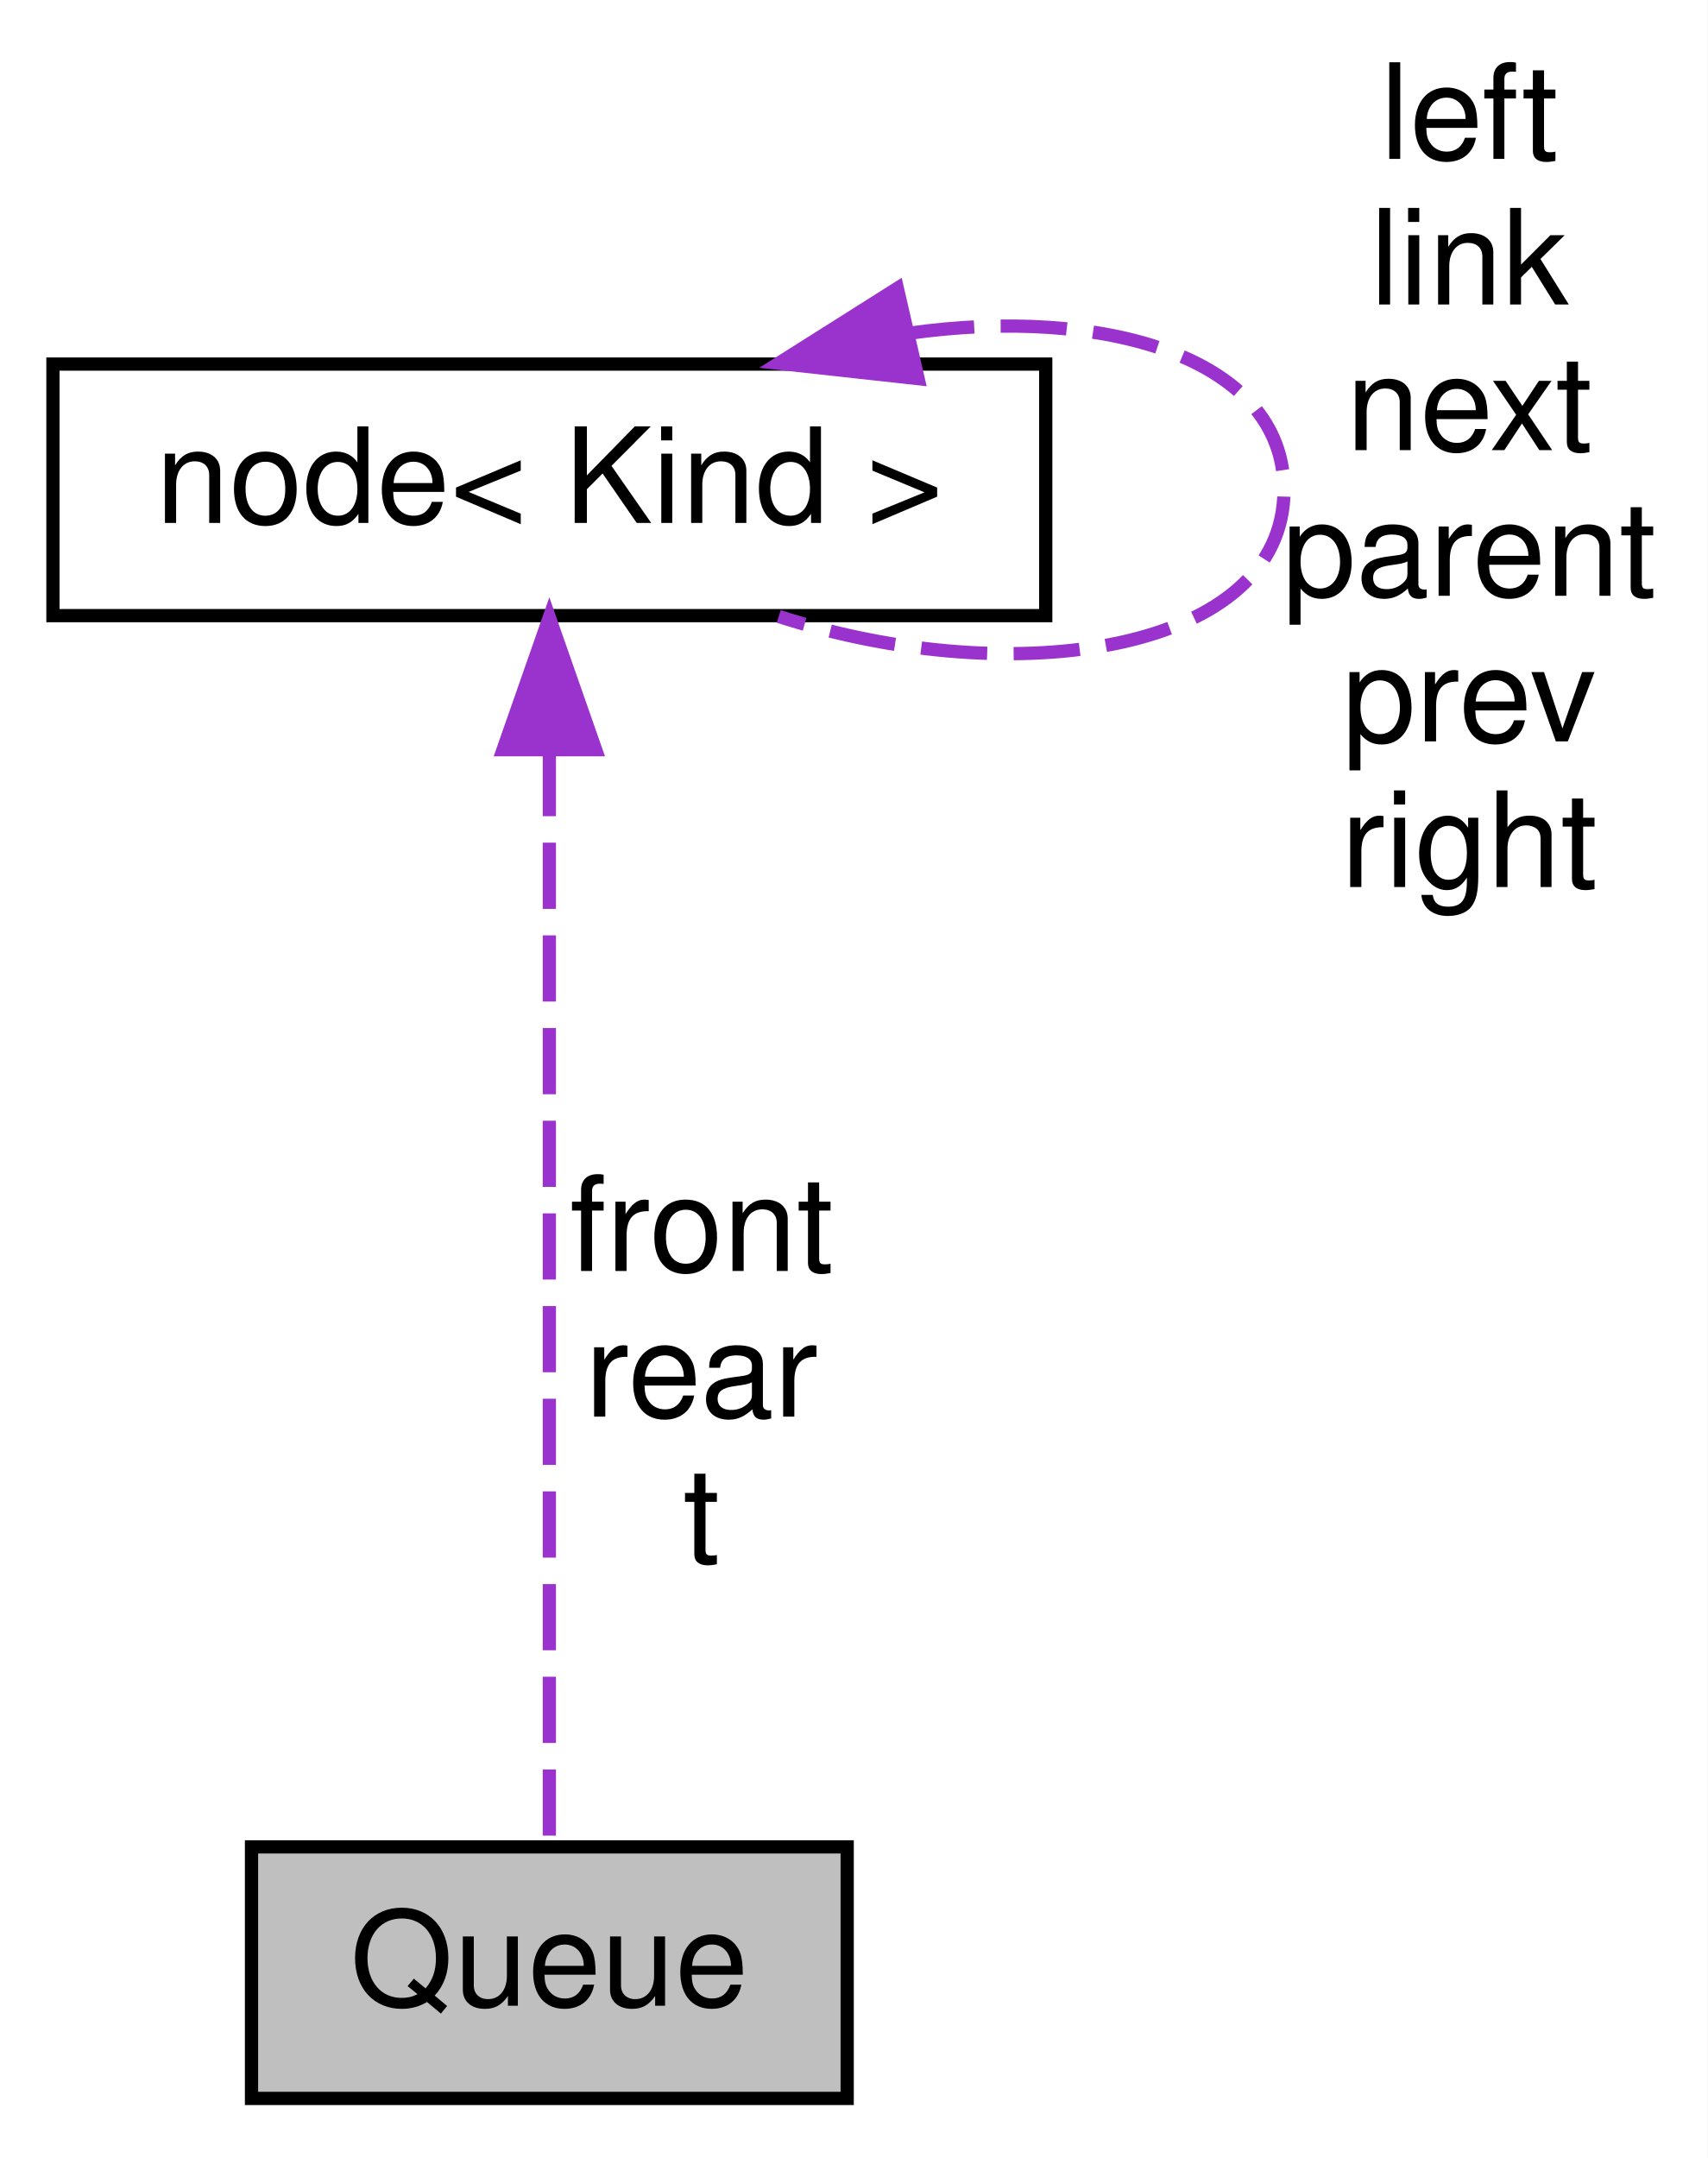
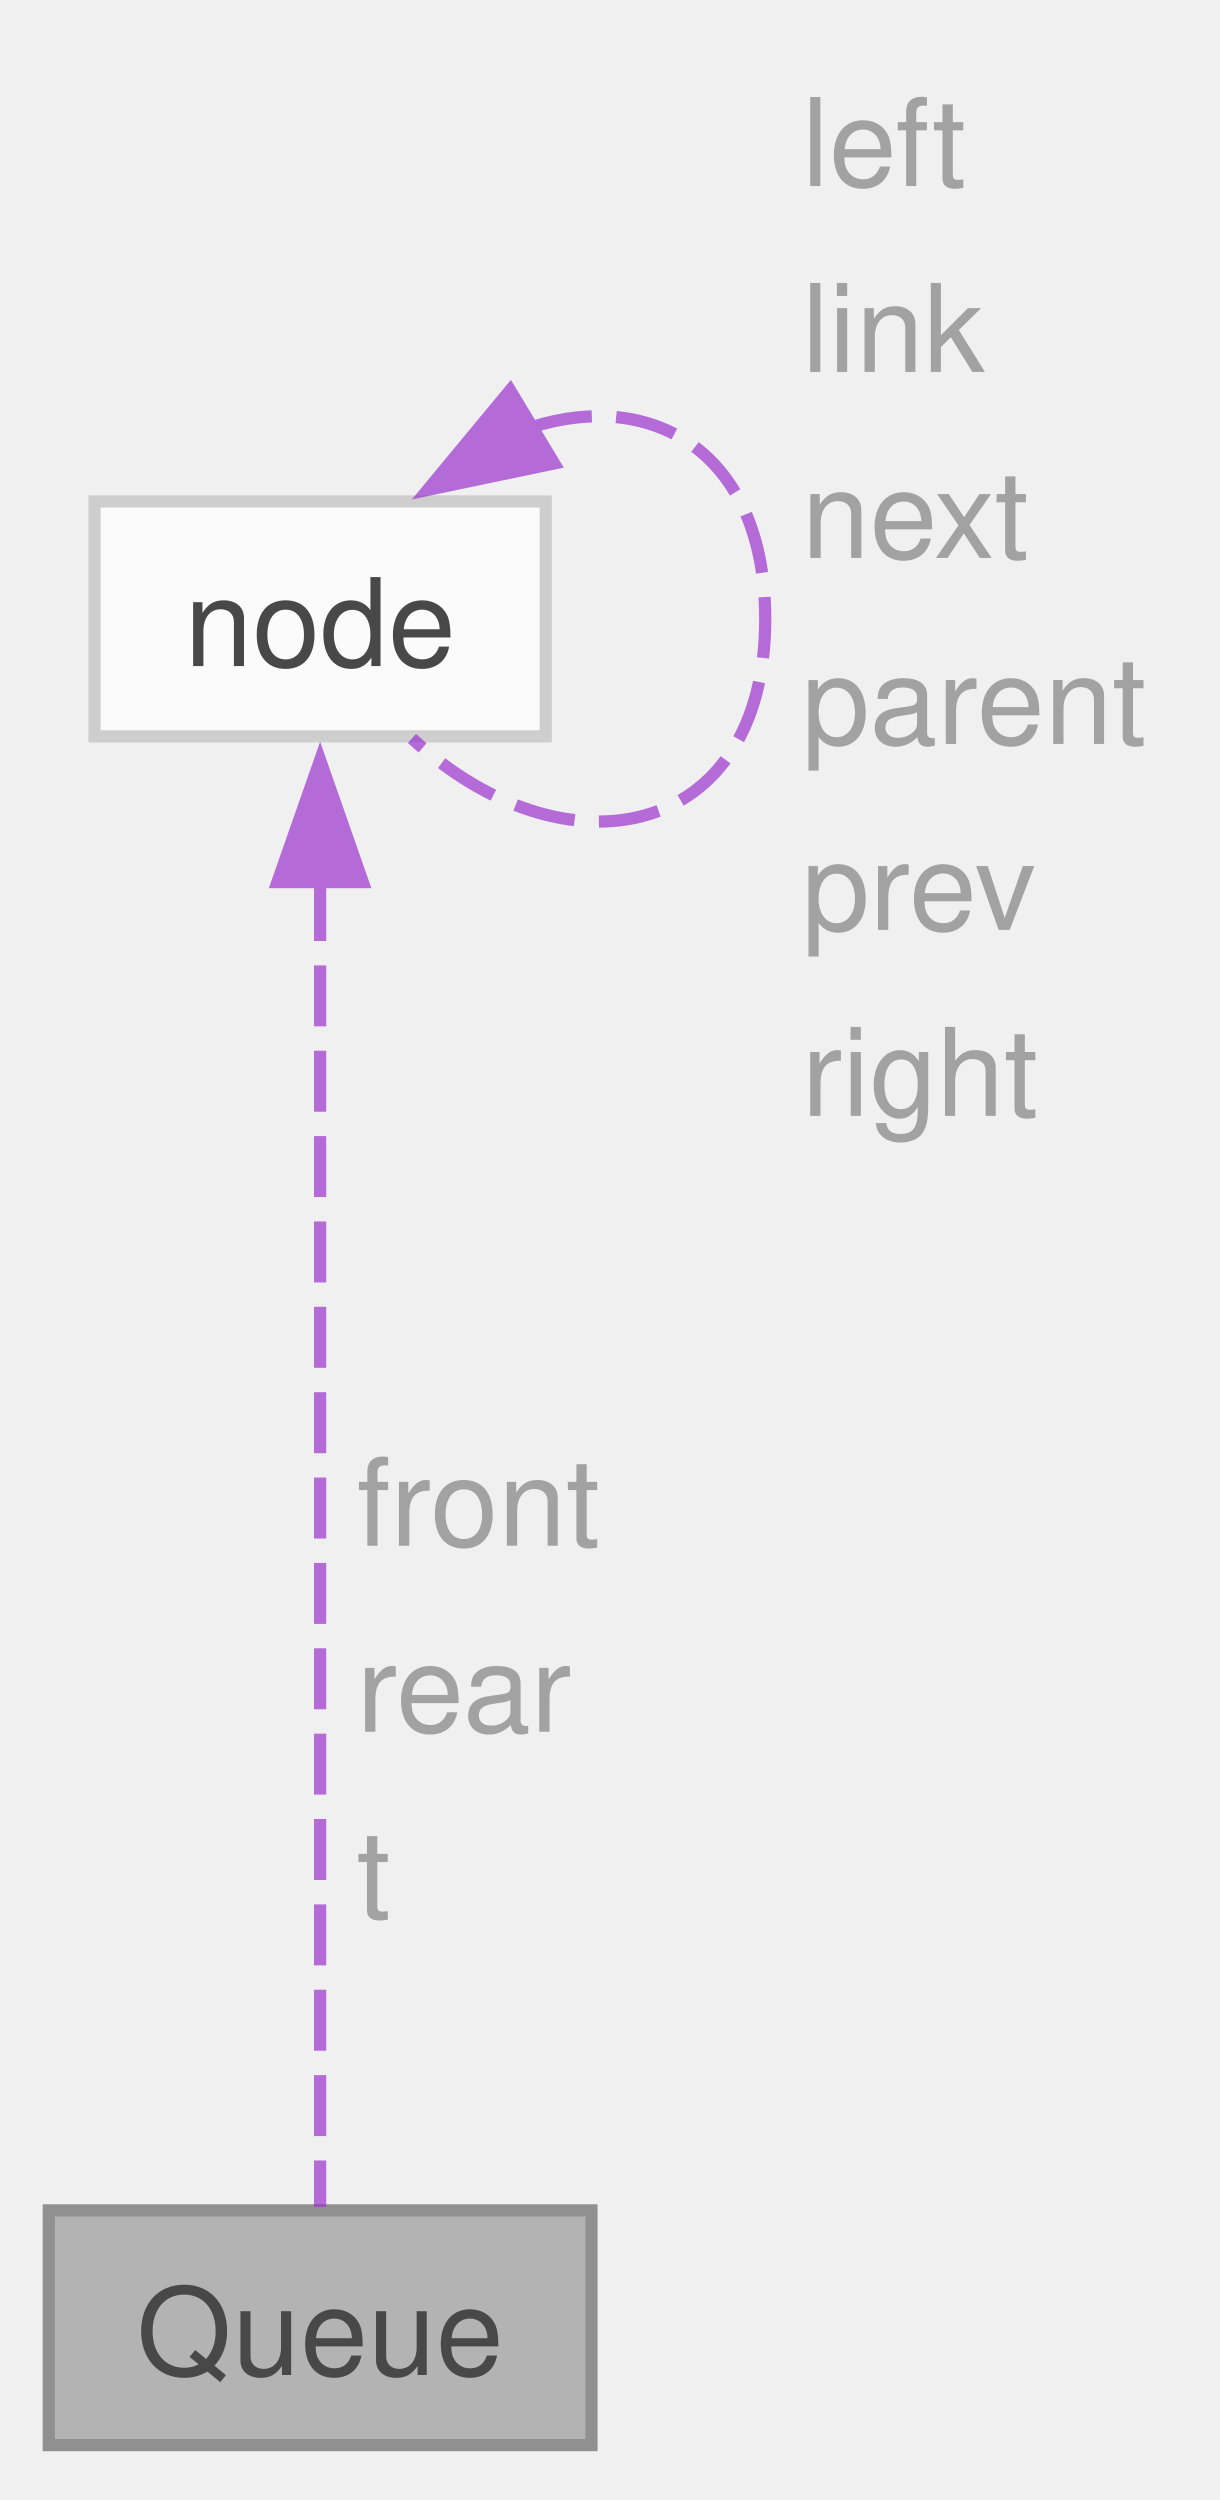
- <svg xmlns="http://www.w3.org/2000/svg" xmlns:xlink="http://www.w3.org/1999/xlink" width="129pt" height="163pt" viewBox="0.00 0.00 129.00 163.00">
-   <g id="graph0" class="graph" transform="scale(1 1) rotate(0) translate(4 159)">
-     <polygon fill="white" stroke="transparent" points="-4,4 -4,-159 125,-159 125,4 -4,4" />
-     <g id="node1" class="node">
-       <g id="a_node1">
-         <a xlink:title=" ">
-           <polygon fill="#bfbfbf" stroke="black" points="15,-0.5 15,-19.5 60,-19.5 60,-0.5 15,-0.5" />
-           <text text-anchor="middle" x="37.5" y="-7.5" font-family="Helvetica,sans-Serif" font-size="10.00">Queue</text>
-         </a>
+ <svg xmlns="http://www.w3.org/2000/svg" xmlns:xlink="http://www.w3.org/1999/xlink" width="100pt" height="205pt" viewBox="0.00 0.00 100.00 205.00">
+   <svg id="main" version="1.1" xml:space="preserve">
+     <style type="text/css">
+ .node, .edge {opacity: 0.7;}
+ .node.selected, .edge.selected {opacity: 1;}
+ .edge:hover path { stroke: red; }
+ .edge:hover polygon { stroke: red; fill: red; }
+ </style>
+     <svg id="graph" class="graph">
+       <g id="graph0" class="graph" transform="scale(1 1) rotate(0) translate(4 200.5)">
+         <g id="Node000001" class="node">
+           <g id="a_Node000001">
+             <a xlink:title=" ">
+               <polygon fill="#999999" stroke="#666666" points="44.5,-19.25 0,-19.25 0,0 44.5,0 44.5,-19.25" />
+               <text xml:space="preserve" text-anchor="middle" x="22.25" y="-5.75" font-family="Helvetica,sans-Serif" font-size="10.00">Queue</text>
+             </a>
+           </g>
+         </g>
+         <g id="Node000002" class="node">
+           <g id="a_Node000002">
+             <a xlink:href="../../d5/da1/structnode.html" target="_top" xlink:title=" ">
+               <polygon fill="white" stroke="#bfbfbf" points="40.75,-159.38 3.75,-159.38 3.75,-140.12 40.75,-140.12 40.75,-159.38" />
+               <text xml:space="preserve" text-anchor="middle" x="22.25" y="-145.88" font-family="Helvetica,sans-Serif" font-size="10.00">node</text>
+             </a>
+           </g>
+         </g>
+         <g id="edge1_Node000001_Node000002" class="edge">
+           <g id="a_edge1_Node000001_Node000002">
+             <a xlink:title=" ">
+               <path fill="none" stroke="#9a32cd" stroke-dasharray="5,2" d="M22.25,-128.34C22.25,-97.77 22.25,-41.34 22.25,-19.54" />
+               <polygon fill="#9a32cd" stroke="#9a32cd" points="18.75,-128.17 22.25,-138.17 25.75,-128.17 18.75,-128.17" />
+             </a>
+           </g>
+           <text xml:space="preserve" text-anchor="start" x="25.25" y="-73.75" font-family="Helvetica,sans-Serif" font-size="10.00" fill="grey">front</text>
+           <text xml:space="preserve" text-anchor="start" x="25.25" y="-58.5" font-family="Helvetica,sans-Serif" font-size="10.00" fill="grey">rear</text>
+           <text xml:space="preserve" text-anchor="start" x="25.25" y="-43.25" font-family="Helvetica,sans-Serif" font-size="10.00" fill="grey">t</text>
+         </g>
+         <g id="edge2_Node000002_Node000002" class="edge">
+           <g id="a_edge2_Node000002_Node000002">
+             <a xlink:title=" ">
+               <path fill="none" stroke="#9a32cd" stroke-dasharray="5,2" d="M39.62,-165.48C49.54,-168.63 58.75,-163.38 58.75,-149.75 58.75,-131.57 42.38,-128.31 29.78,-139.95" />
+               <polygon fill="#9a32cd" stroke="#9a32cd" points="41.44,-162.5 31.07,-160.33 37.83,-168.49 41.44,-162.5" />
+             </a>
+           </g>
+           <text xml:space="preserve" text-anchor="start" x="61.75" y="-185.25" font-family="Helvetica,sans-Serif" font-size="10.00" fill="grey">left</text>
+           <text xml:space="preserve" text-anchor="start" x="61.75" y="-170" font-family="Helvetica,sans-Serif" font-size="10.00" fill="grey">link</text>
+           <text xml:space="preserve" text-anchor="start" x="61.75" y="-154.75" font-family="Helvetica,sans-Serif" font-size="10.00" fill="grey">next</text>
+           <text xml:space="preserve" text-anchor="start" x="61.75" y="-139.5" font-family="Helvetica,sans-Serif" font-size="10.00" fill="grey">parent</text>
+           <text xml:space="preserve" text-anchor="start" x="61.75" y="-124.25" font-family="Helvetica,sans-Serif" font-size="10.00" fill="grey">prev</text>
+           <text xml:space="preserve" text-anchor="start" x="61.75" y="-109" font-family="Helvetica,sans-Serif" font-size="10.00" fill="grey">right</text>
+         </g>
      </g>
-     </g>
-     <g id="node2" class="node">
-       <g id="a_node2">
-         <a xlink:href="../../d5/da1/structnode.html" target="_top" xlink:title=" ">
-           <polygon fill="white" stroke="black" points="0,-112.5 0,-131.5 75,-131.5 75,-112.5 0,-112.5" />
-           <text text-anchor="middle" x="37.5" y="-119.5" font-family="Helvetica,sans-Serif" font-size="10.00">node&lt; Kind &gt;</text>
-         </a>
-       </g>
-     </g>
-     <g id="edge1" class="edge">
-       <path fill="none" stroke="#9a32cd" stroke-dasharray="5,2" d="M37.5,-102.35C37.5,-78.25 37.5,-37.31 37.5,-19.59" />
-       <polygon fill="#9a32cd" stroke="#9a32cd" points="34,-102.37 37.5,-112.37 41,-102.37 34,-102.37" />
-       <text text-anchor="middle" x="49" y="-63" font-family="Helvetica,sans-Serif" font-size="10.00"> front</text>
-       <text text-anchor="middle" x="49" y="-52" font-family="Helvetica,sans-Serif" font-size="10.00">rear</text>
-       <text text-anchor="middle" x="49" y="-41" font-family="Helvetica,sans-Serif" font-size="10.00">t</text>
-     </g>
-     <g id="edge2" class="edge">
-       <path fill="none" stroke="#9a32cd" stroke-dasharray="5,2" d="M64.62,-133.82C79.43,-135.93 93,-131.99 93,-122 93,-109.82 72.83,-106.63 54.83,-112.44" />
-       <polygon fill="#9a32cd" stroke="#9a32cd" points="65.36,-130.4 54.83,-131.56 63.79,-137.22 65.36,-130.4" />
-       <text text-anchor="middle" x="107" y="-147" font-family="Helvetica,sans-Serif" font-size="10.00"> left</text>
-       <text text-anchor="middle" x="107" y="-136" font-family="Helvetica,sans-Serif" font-size="10.00">link</text>
-       <text text-anchor="middle" x="107" y="-125" font-family="Helvetica,sans-Serif" font-size="10.00">next</text>
-       <text text-anchor="middle" x="107" y="-114" font-family="Helvetica,sans-Serif" font-size="10.00">parent</text>
-       <text text-anchor="middle" x="107" y="-103" font-family="Helvetica,sans-Serif" font-size="10.00">prev</text>
-       <text text-anchor="middle" x="107" y="-92" font-family="Helvetica,sans-Serif" font-size="10.00">right</text>
-     </g>
-   </g>
+     </svg>
+   </svg>
+   <style type="text/css">
+ 
+ [data-mouse-over-selected='false'] { opacity: 0.7; }
+ [data-mouse-over-selected='true']  { opacity: 1.0; }
+ 
+ </style>
</svg>
